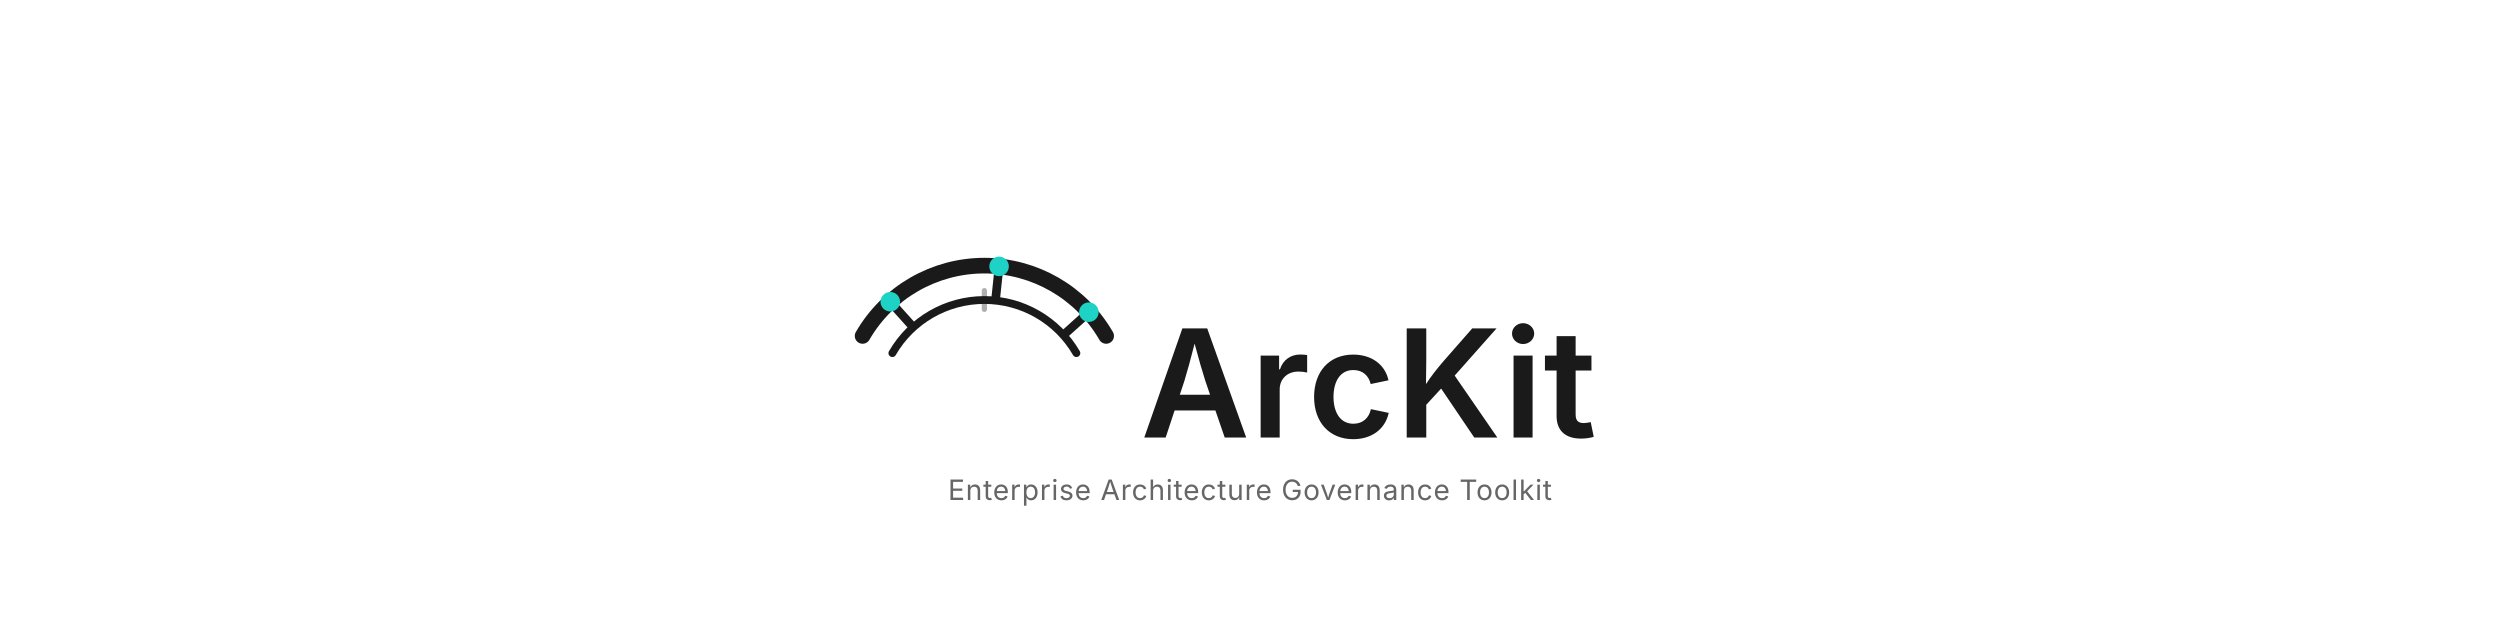
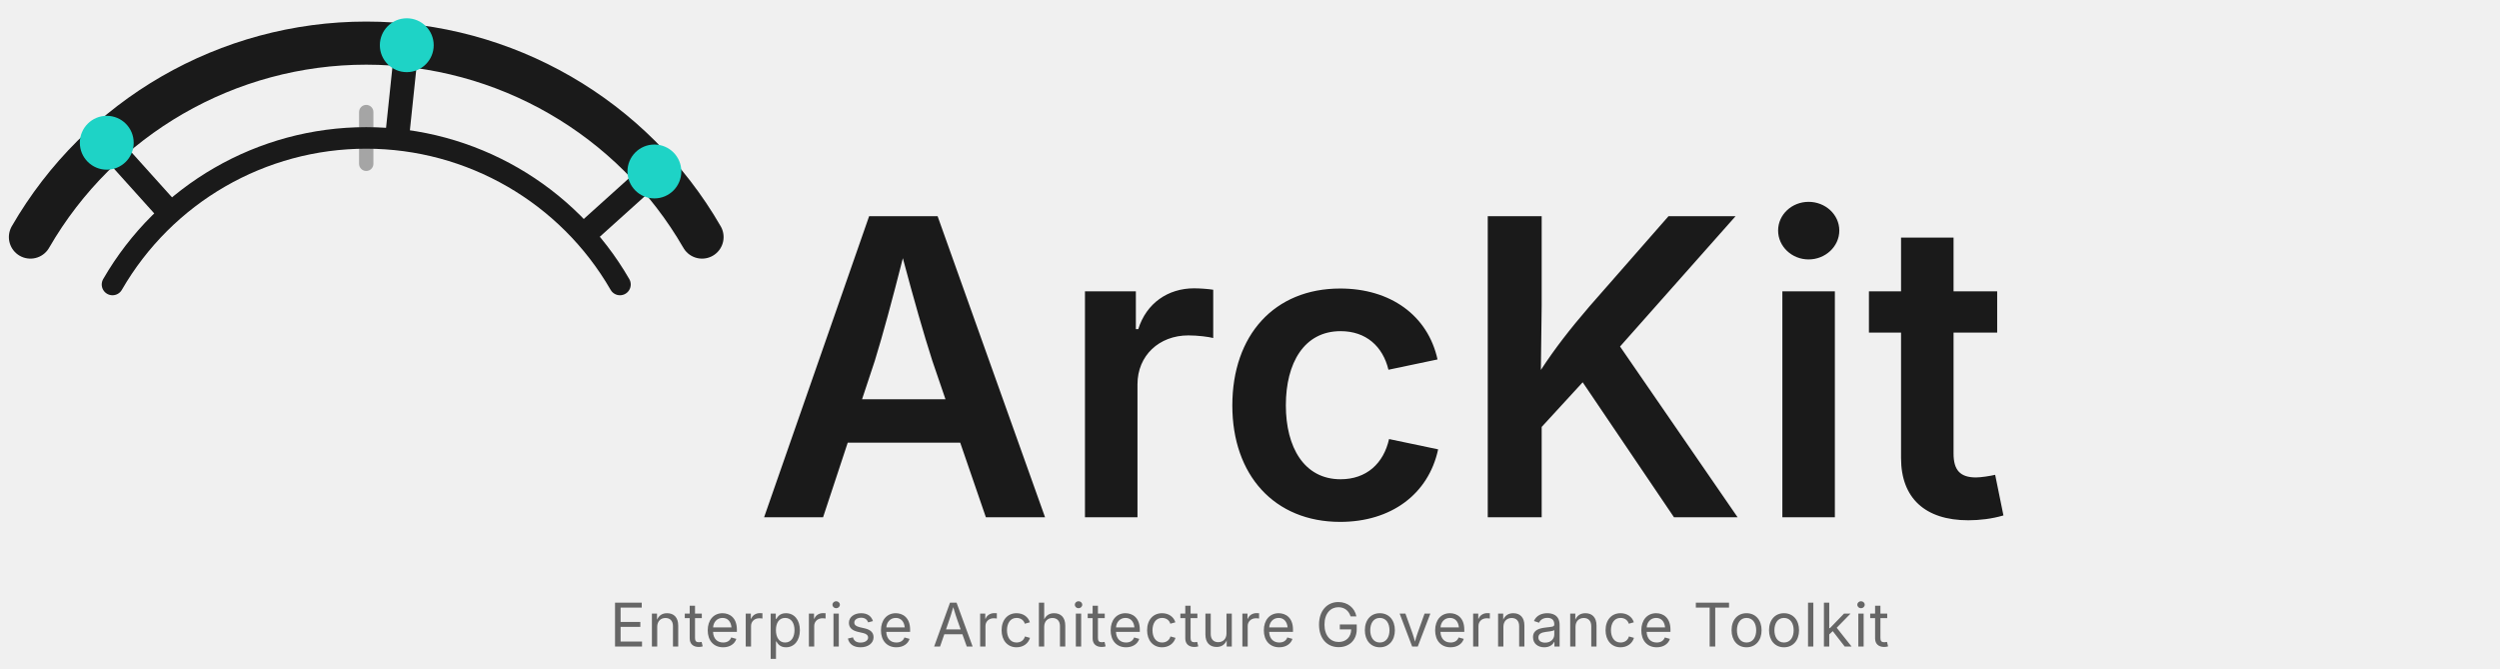
- <svg xmlns="http://www.w3.org/2000/svg" width="1600" height="400" viewBox="0 0 1600 400" role="img" aria-label="ArcKit - Enterprise Architecture Governance Toolkit">
-   <rect width="1600" height="400" fill="#FFFFFF" />
-   <g transform="translate(450, 100)">
-     <g fill="none">
-       <path d="M 102.06,115.00 A 90.00,90.00 0 0 1 257.94,115.00" stroke="#1A1A1A" stroke-width="10" stroke-linecap="round" />
-       <path d="M 121.11,126.00 A 68.00,68.00 0 0 1 238.89,126.00" stroke="#1A1A1A" stroke-width="5.00" stroke-linecap="round" />
-       <line x1="133.16" y1="107.98" x2="119.78" y2="93.12" stroke="#1A1A1A" stroke-width="5.56" stroke-linecap="round" />
-       <line x1="187.32" y1="90.38" x2="189.41" y2="70.49" stroke="#1A1A1A" stroke-width="5.56" stroke-linecap="round" />
-       <line x1="232.02" y1="113.16" x2="246.88" y2="99.78" stroke="#1A1A1A" stroke-width="5.56" stroke-linecap="round" />
-       <circle cx="119.78" cy="93.12" r="6.25" fill="#1ED3C6" />
-       <circle cx="189.41" cy="70.49" r="6.25" fill="#1ED3C6" />
-       <circle cx="246.88" cy="99.78" r="6.25" fill="#1ED3C6" />
-       <line x1="174.00" y1="92.00" x2="186.00" y2="92.00" stroke="#1A1A1A" stroke-opacity="0.35" stroke-width="3.33" stroke-linecap="round" />
-       <line x1="180.00" y1="86.00" x2="180.00" y2="98.00" stroke="#1A1A1A" stroke-opacity="0.35" stroke-width="3.33" stroke-linecap="round" />
-     </g>
-     <text x="280" y="180" font-family="Inter, IBM Plex Sans, SF Pro, -apple-system, system-ui, Segoe UI, Roboto, 'Helvetica Neue', Arial, sans-serif" font-size="96" font-weight="600" fill="#1A1A1A" letter-spacing="0.5px">ArcKit</text>
+ <svg xmlns="http://www.w3.org/2000/svg" width="580" height="155" viewBox="0 0 580 155" role="img" aria-label="ArcKit - Enterprise Architecture Governance Toolkit">
+   <g fill="none">
+     <path d="M 7.06,55.00 A 90.00,90.00 0 0 1 162.94,55.00" stroke="#1A1A1A" stroke-width="10" stroke-linecap="round" />
+     <path d="M 26.11,66.00 A 68.00,68.00 0 0 1 143.89,66.00" stroke="#1A1A1A" stroke-width="5.00" stroke-linecap="round" />
+     <line x1="38.16" y1="47.98" x2="24.78" y2="33.12" stroke="#1A1A1A" stroke-width="5.56" stroke-linecap="round" />
+     <line x1="92.32" y1="30.38" x2="94.41" y2="10.49" stroke="#1A1A1A" stroke-width="5.56" stroke-linecap="round" />
+     <line x1="137.02" y1="53.16" x2="151.88" y2="39.78" stroke="#1A1A1A" stroke-width="5.56" stroke-linecap="round" />
+     <circle cx="24.78" cy="33.12" r="6.25" fill="#1ED3C6" />
+     <circle cx="94.41" cy="10.49" r="6.25" fill="#1ED3C6" />
+     <circle cx="151.88" cy="39.78" r="6.25" fill="#1ED3C6" />
+     <line x1="79.00" y1="32.00" x2="91.00" y2="32.00" stroke="#1A1A1A" stroke-opacity="0.35" stroke-width="3.33" stroke-linecap="round" />
+     <line x1="85.00" y1="26.00" x2="85.00" y2="38.00" stroke="#1A1A1A" stroke-opacity="0.35" stroke-width="3.33" stroke-linecap="round" />
  </g>
-   <text x="800" y="320" font-family="Inter, IBM Plex Sans, SF Pro, -apple-system, system-ui, Segoe UI, Roboto, 'Helvetica Neue', Arial, sans-serif" font-size="18" font-weight="400" fill="#666666" letter-spacing="0.5px" text-anchor="middle">Enterprise Architecture Governance Toolkit</text>
+   <text x="175" y="120" font-family="Inter, IBM Plex Sans, SF Pro, -apple-system, system-ui, Segoe UI, Roboto, 'Helvetica Neue', Arial, sans-serif" font-size="96" font-weight="600" fill="#1A1A1A" letter-spacing="0.5px">ArcKit</text>
+   <text x="290" y="150" font-family="Inter, IBM Plex Sans, SF Pro, -apple-system, system-ui, Segoe UI, Roboto, 'Helvetica Neue', Arial, sans-serif" font-size="14" font-weight="400" fill="#666666" letter-spacing="0.3px" text-anchor="middle">Enterprise Architecture Governance Toolkit</text>
</svg>
